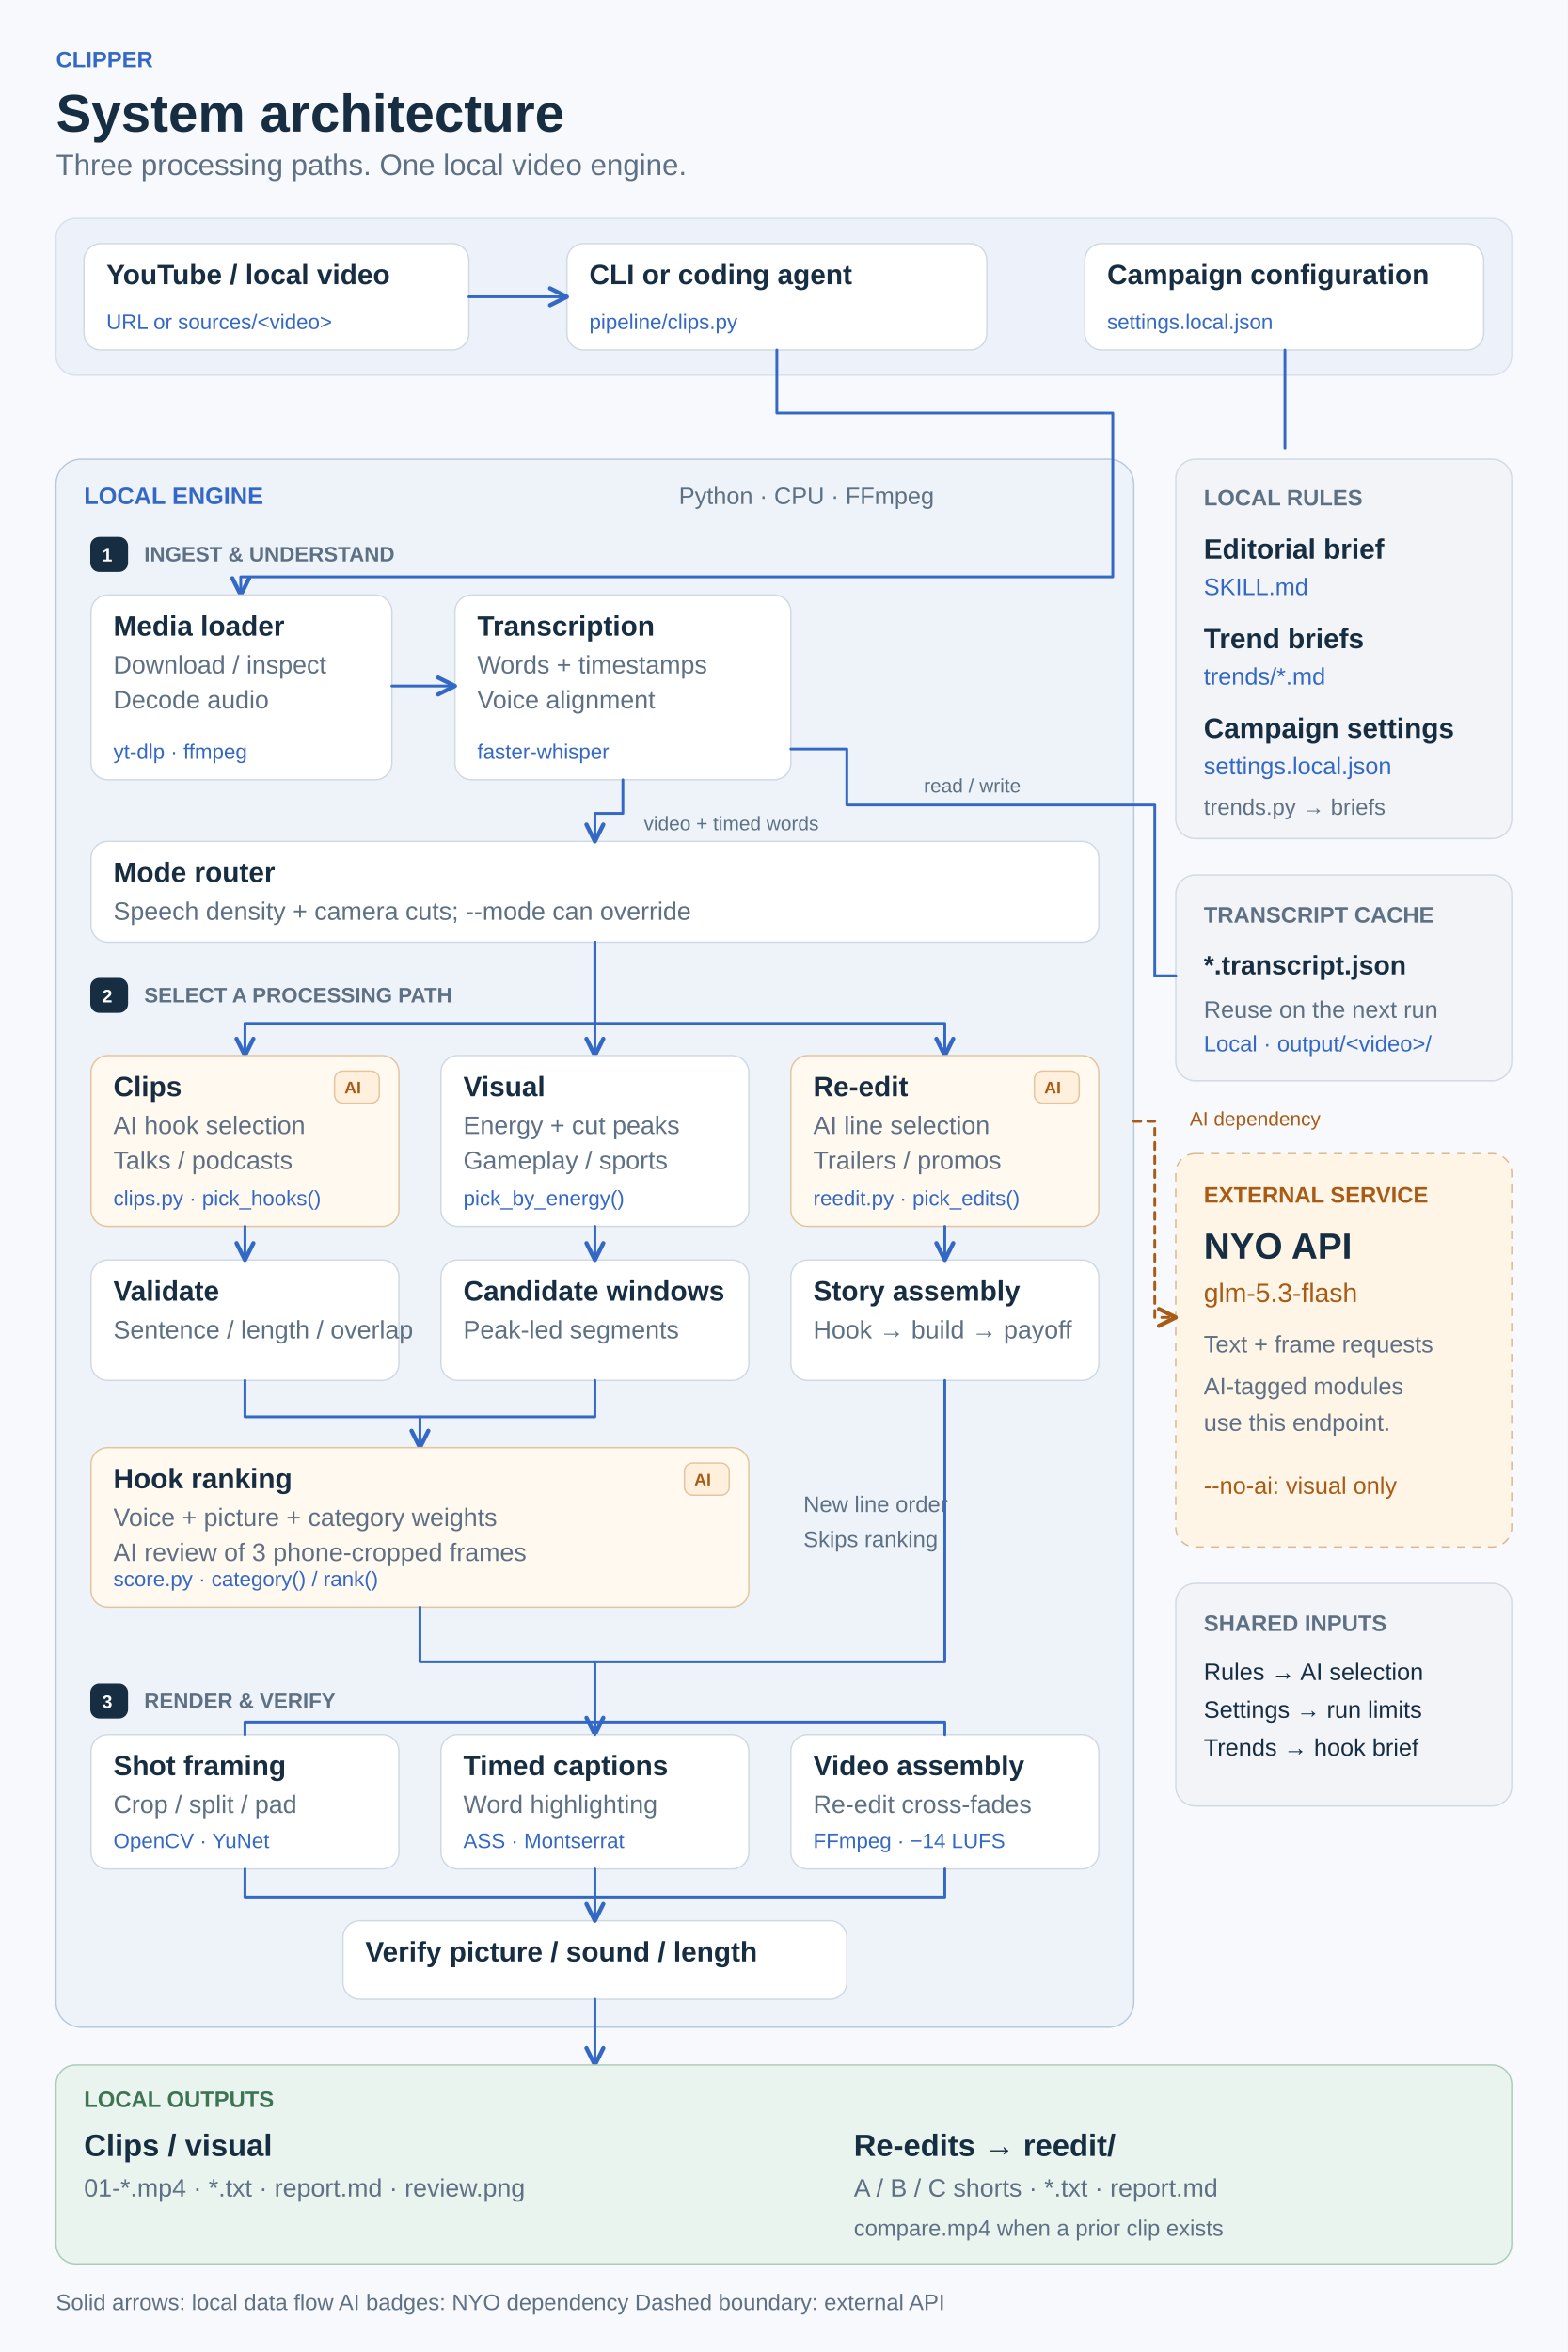
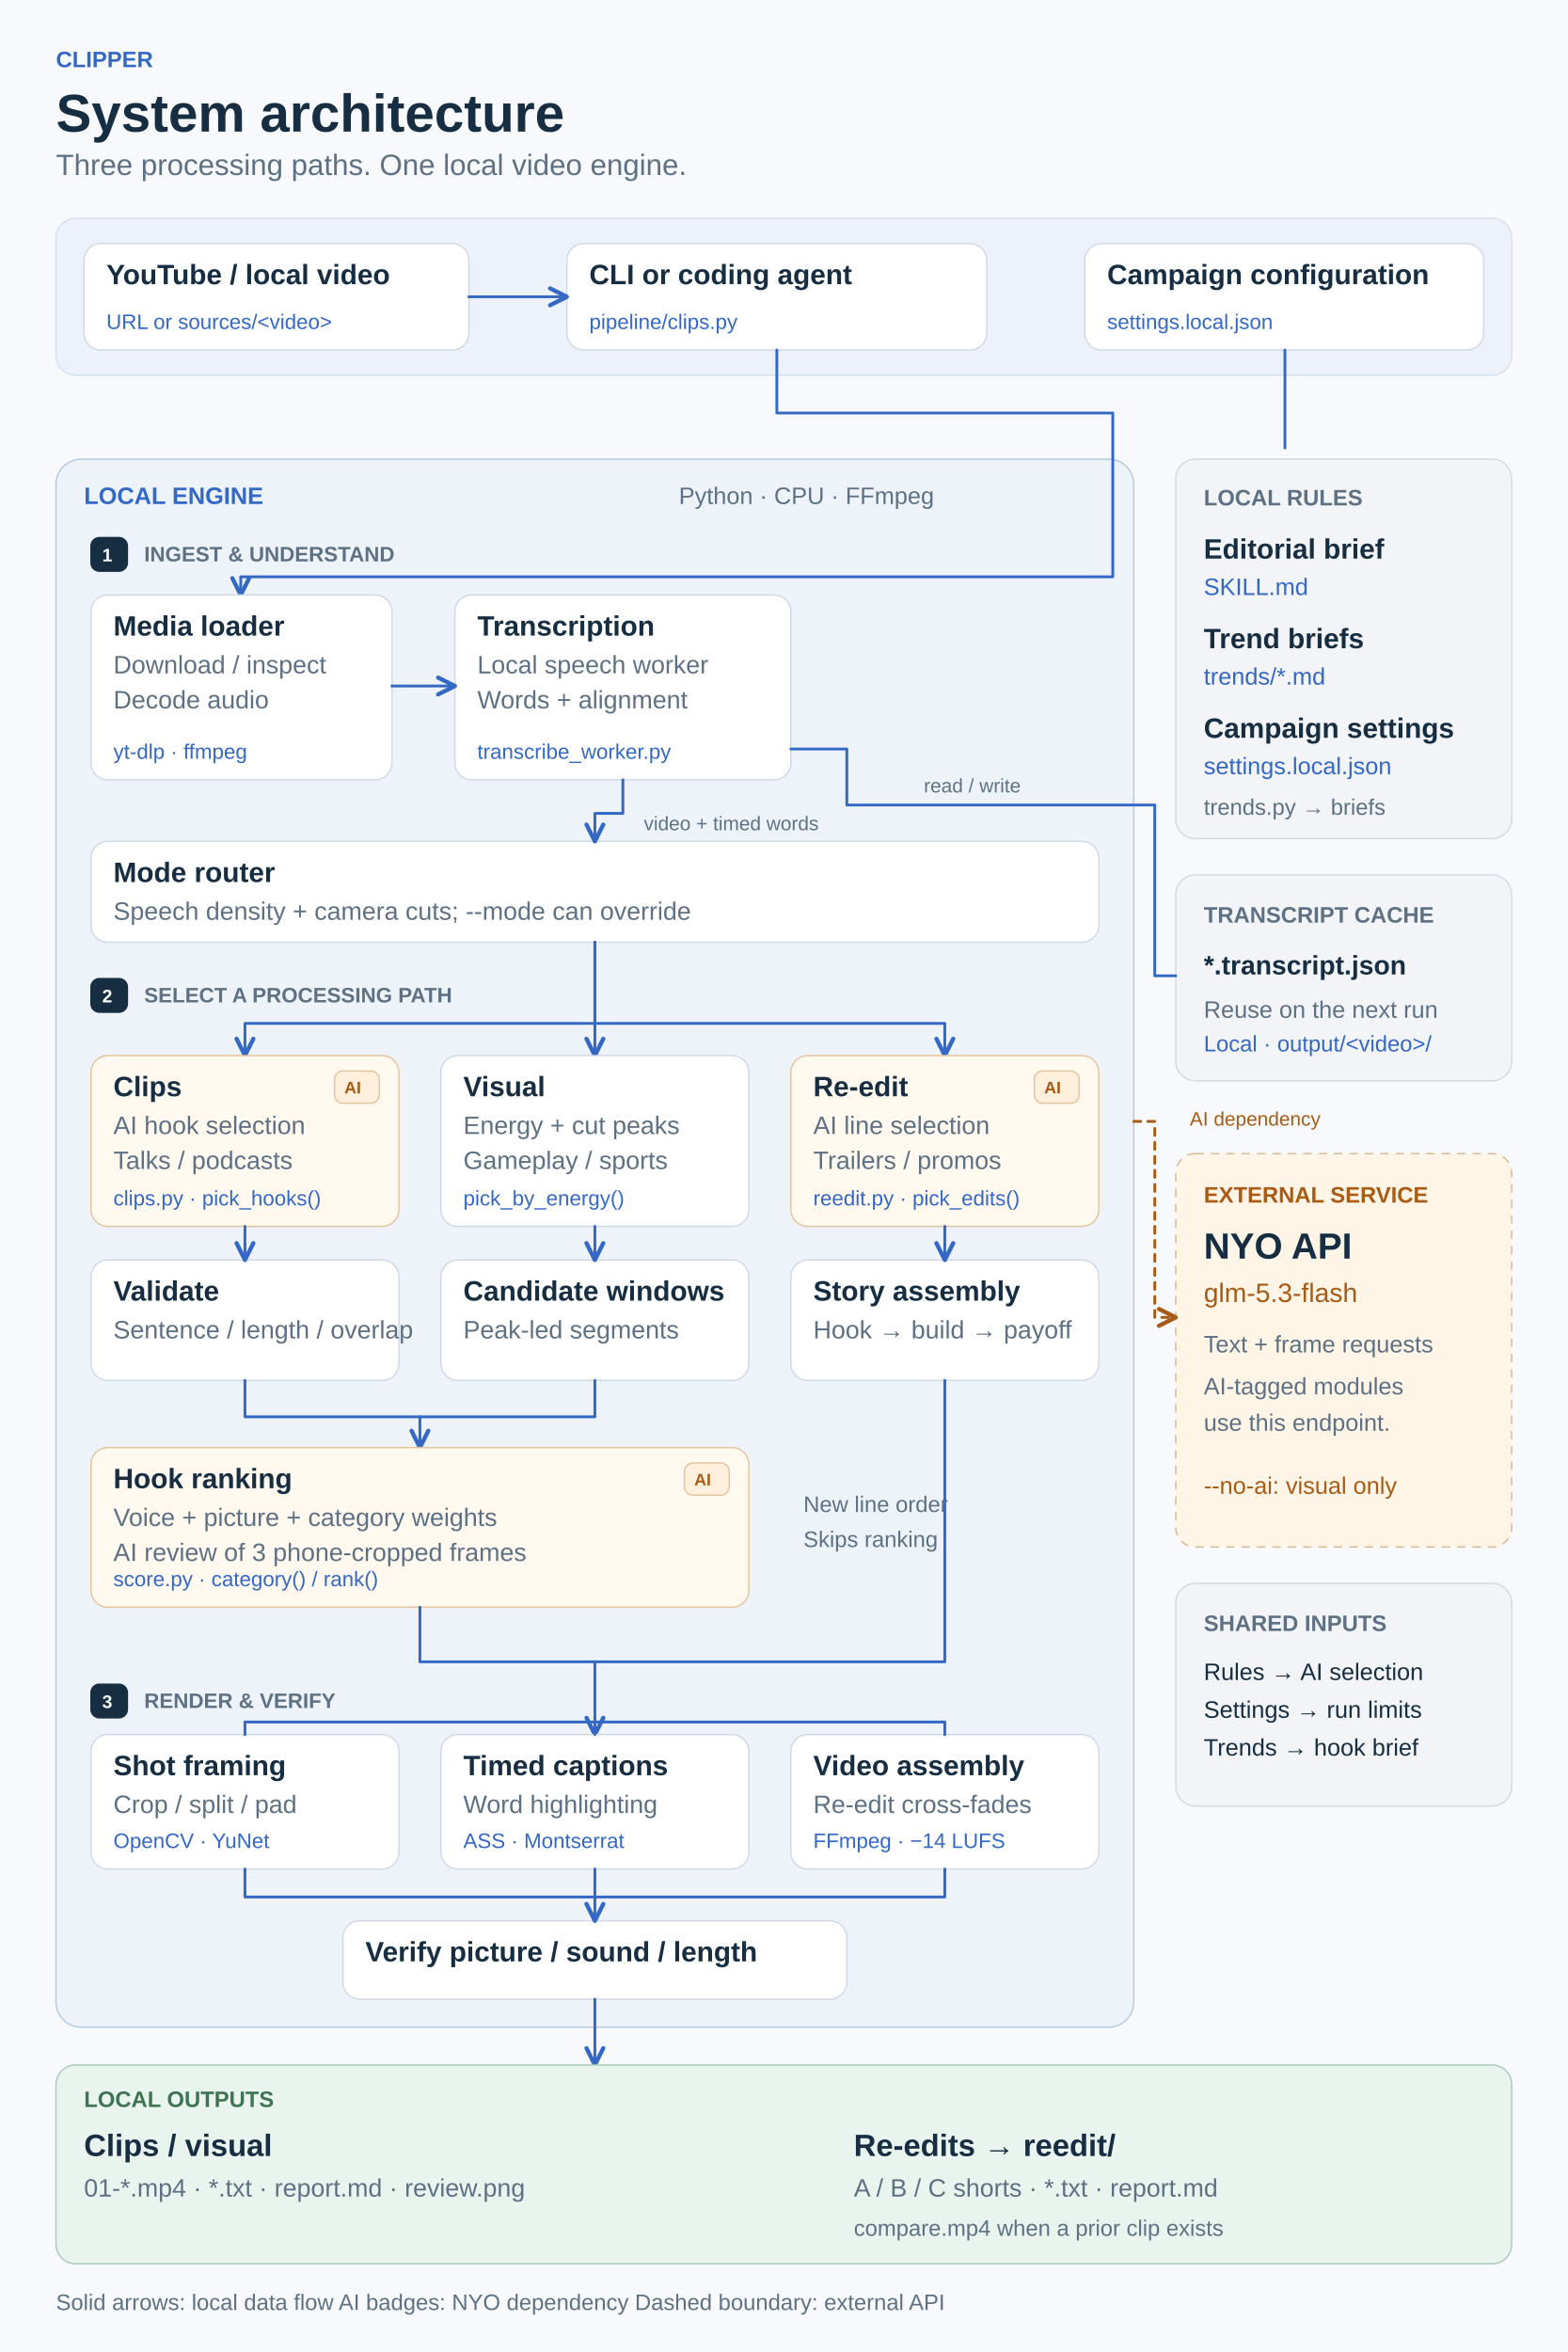
<svg xmlns="http://www.w3.org/2000/svg" width="1120" height="1680" viewBox="0 0 1120 1680" role="img" aria-labelledby="title desc">
  <defs>
    <marker id="arrow" markerWidth="8" markerHeight="8" refX="7" refY="4" orient="auto-start-reverse">
      <path d="M1 1L7 4L1 7" fill="none" stroke="#3468C5" stroke-width="1.5" />
    </marker>
    <marker id="aiarrow" markerWidth="8" markerHeight="8" refX="7" refY="4" orient="auto-start-reverse">
      <path d="M1 1L7 4L1 7" fill="none" stroke="#A85B15" stroke-width="1.5" />
    </marker>
    <style>text{font-family:Arial,Helvetica,sans-serif;fill:#172E42}.small{fill:#5E7184}path,line{stroke-linejoin:round;stroke-linecap:round}</style>
  </defs>
  <rect width="1120" height="1680" fill="#F7F9FC" />
  <text x="40" y="48" font-size="16" font-weight="700" style="fill:#3468C5">CLIPPER</text>
  <text x="40" y="94" font-size="38" font-weight="700" style="fill:#172E42">System architecture</text>
  <text x="40" y="125" font-size="21" style="fill:#5E7184">Three processing paths. One local video engine.</text>
  <rect x="40" y="156" width="1040" height="112" rx="14" fill="#EDF2FA" stroke="#D6E0EF" />
  <rect x="60" y="174" width="275" height="76" rx="12" fill="#FFFFFF" stroke="#CFD9E4" />
  <text x="76" y="203" font-size="20" font-weight="700" style="fill:#172E42">YouTube / local video</text>
  <text x="76" y="235" font-size="15" style="fill:#3468C5">URL or sources/&lt;video&gt;</text>
  <rect x="405" y="174" width="300" height="76" rx="12" fill="#FFFFFF" stroke="#CFD9E4" />
  <text x="421" y="203" font-size="20" font-weight="700" style="fill:#172E42">CLI or coding agent</text>
  <text x="421" y="235" font-size="15" style="fill:#3468C5">pipeline/clips.py</text>
  <rect x="775" y="174" width="285" height="76" rx="12" fill="#FFFFFF" stroke="#CFD9E4" />
  <text x="791" y="203" font-size="20" font-weight="700" style="fill:#172E42">Campaign configuration</text>
  <text x="791" y="235" font-size="15" style="fill:#3468C5">settings.local.json</text>
  <path d="M335 212 L405 212" fill="none" stroke="#3468C5" stroke-width="2" marker-end="url(#arrow)" />
  <path d="M918 250 L918 320" fill="none" stroke="#3468C5" stroke-width="2" />
  <rect x="40" y="328" width="770" height="1120" rx="18" fill="#EEF3FA" stroke="#B7CADD" />
  <text x="60" y="360" font-size="17" font-weight="700" style="fill:#3468C5">LOCAL ENGINE</text>
  <text x="485" y="360" font-size="17" style="fill:#5E7184">Python · CPU · FFmpeg</text>
  <rect x="65" y="384" width="26" height="24" rx="6" fill="#172E42" stroke="#172E42" />
  <text x="73" y="401" font-size="13" font-weight="700" style="fill:#FFFFFF">1</text>
  <text x="103" y="401" font-size="15" font-weight="700" style="fill:#5E7184">INGEST &amp; UNDERSTAND</text>
  <path d="M555 250 L555 295 L795 295 L795 412 L172 412 L172 425" fill="none" stroke="#3468C5" stroke-width="2" marker-end="url(#arrow)" />
  <rect x="65" y="425" width="215" height="132" rx="12" fill="#FFFFFF" stroke="#CFD9E4" />
  <text x="81" y="454" font-size="20" font-weight="700" style="fill:#172E42">Media loader</text>
  <text x="81" y="481" font-size="18" style="fill:#5E7184">Download / inspect</text>
  <text x="81" y="506" font-size="18" style="fill:#5E7184">Decode audio</text>
  <text x="81" y="542" font-size="15" style="fill:#3468C5">yt-dlp · ffmpeg</text>
  <rect x="325" y="425" width="240" height="132" rx="12" fill="#FFFFFF" stroke="#CFD9E4" />
  <text x="341" y="454" font-size="20" font-weight="700" style="fill:#172E42">Transcription</text>
-   <text x="341" y="481" font-size="18" style="fill:#5E7184">Words + timestamps</text>
-   <text x="341" y="506" font-size="18" style="fill:#5E7184">Voice alignment</text>
-   <text x="341" y="542" font-size="15" style="fill:#3468C5">faster-whisper</text>
+   <text x="341" y="481" font-size="18" style="fill:#5E7184">Local speech worker</text>
+   <text x="341" y="506" font-size="18" style="fill:#5E7184">Words + alignment</text>
+   <text x="341" y="542" font-size="15" style="fill:#3468C5">transcribe_worker.py</text>
  <path d="M280 490 L325 490" fill="none" stroke="#3468C5" stroke-width="2" marker-end="url(#arrow)" />
  <rect x="65" y="601" width="720" height="72" rx="12" fill="#FFFFFF" stroke="#CFD9E4" />
  <text x="81" y="630" font-size="20" font-weight="700" style="fill:#172E42">Mode router</text>
  <text x="81" y="657" font-size="18" style="fill:#5E7184">Speech density + camera cuts; --mode can override</text>
  <path d="M445 557 L445 581 L425 581 L425 601" fill="none" stroke="#3468C5" stroke-width="2" marker-end="url(#arrow)" />
  <text x="460" y="593" font-size="14" style="fill:#5E7184">video + timed words</text>
  <rect x="840" y="328" width="240" height="271" rx="14" fill="#F2F4F7" stroke="#D2DAE4" />
  <text x="860" y="361" font-size="16" font-weight="700" style="fill:#5E7184">LOCAL RULES</text>
  <text x="860" y="399" font-size="20" font-weight="700" style="fill:#172E42">Editorial brief</text>
  <text x="860" y="425" font-size="17" style="fill:#3468C5">SKILL.md</text>
  <text x="860" y="463" font-size="20" font-weight="700" style="fill:#172E42">Trend briefs</text>
  <text x="860" y="489" font-size="17" style="fill:#3468C5">trends/*.md</text>
  <text x="860" y="527" font-size="20" font-weight="700" style="fill:#172E42">Campaign settings</text>
  <text x="860" y="553" font-size="17" style="fill:#3468C5">settings.local.json</text>
  <text x="860" y="582" font-size="16" style="fill:#5E7184">trends.py → briefs</text>
  <rect x="840" y="625" width="240" height="147" rx="14" fill="#F2F4F7" stroke="#D2DAE4" />
  <text x="860" y="659" font-size="16" font-weight="700" style="fill:#5E7184">TRANSCRIPT CACHE</text>
  <text x="860" y="696" font-size="19" font-weight="700" style="fill:#172E42">*.transcript.json</text>
  <text x="860" y="727" font-size="17" style="fill:#5E7184">Reuse on the next run</text>
  <text x="860" y="751" font-size="16" style="fill:#3468C5">Local · output/&lt;video&gt;/</text>
  <path d="M565 535 L605 535 L605 575 L825 575 L825 697 L840 697" fill="none" stroke="#3468C5" stroke-width="2" />
  <text x="660" y="566" font-size="14" style="fill:#5E7184">read / write</text>
  <rect x="65" y="699" width="26" height="24" rx="6" fill="#172E42" stroke="#172E42" />
  <text x="73" y="716" font-size="13" font-weight="700" style="fill:#FFFFFF">2</text>
  <text x="103" y="716" font-size="15" font-weight="700" style="fill:#5E7184">SELECT A PROCESSING PATH</text>
  <path d="M425 673 L425 731 L175 731 L175 754" fill="none" stroke="#3468C5" stroke-width="2" marker-end="url(#arrow)" />
  <path d="M425 673 L425 731 L425 731 L425 754" fill="none" stroke="#3468C5" stroke-width="2" marker-end="url(#arrow)" />
  <path d="M425 673 L425 731 L675 731 L675 754" fill="none" stroke="#3468C5" stroke-width="2" marker-end="url(#arrow)" />
  <rect x="65" y="754" width="220" height="122" rx="12" fill="#FFF9F0" stroke="#E3C49C" />
  <text x="81" y="783" font-size="20" font-weight="700" style="fill:#172E42">Clips</text>
  <rect x="239" y="765" width="32" height="23" rx="6" fill="#FFF0DD" stroke="#E6C39C" />
  <text x="246" y="781" font-size="12" font-weight="700" style="fill:#A85B15">AI</text>
  <text x="81" y="810" font-size="18" style="fill:#5E7184">AI hook selection</text>
  <text x="81" y="835" font-size="18" style="fill:#5E7184">Talks / podcasts</text>
  <text x="81" y="861" font-size="15" style="fill:#3468C5">clips.py · pick_hooks()</text>
  <rect x="315" y="754" width="220" height="122" rx="12" fill="#FFFFFF" stroke="#CFD9E4" />
  <text x="331" y="783" font-size="20" font-weight="700" style="fill:#172E42">Visual</text>
  <text x="331" y="810" font-size="18" style="fill:#5E7184">Energy + cut peaks</text>
  <text x="331" y="835" font-size="18" style="fill:#5E7184">Gameplay / sports</text>
  <text x="331" y="861" font-size="15" style="fill:#3468C5">pick_by_energy()</text>
  <rect x="565" y="754" width="220" height="122" rx="12" fill="#FFF9F0" stroke="#E3C49C" />
  <text x="581" y="783" font-size="20" font-weight="700" style="fill:#172E42">Re-edit</text>
  <rect x="739" y="765" width="32" height="23" rx="6" fill="#FFF0DD" stroke="#E6C39C" />
  <text x="746" y="781" font-size="12" font-weight="700" style="fill:#A85B15">AI</text>
  <text x="581" y="810" font-size="18" style="fill:#5E7184">AI line selection</text>
  <text x="581" y="835" font-size="18" style="fill:#5E7184">Trailers / promos</text>
  <text x="581" y="861" font-size="15" style="fill:#3468C5">reedit.py · pick_edits()</text>
  <rect x="65" y="900" width="220" height="86" rx="12" fill="#FFFFFF" stroke="#CFD9E4" />
  <text x="81" y="929" font-size="20" font-weight="700" style="fill:#172E42">Validate</text>
  <text x="81" y="956" font-size="18" style="fill:#5E7184">Sentence / length / overlap</text>
  <rect x="315" y="900" width="220" height="86" rx="12" fill="#FFFFFF" stroke="#CFD9E4" />
  <text x="331" y="929" font-size="20" font-weight="700" style="fill:#172E42">Candidate windows</text>
  <text x="331" y="956" font-size="18" style="fill:#5E7184">Peak-led segments</text>
  <rect x="565" y="900" width="220" height="86" rx="12" fill="#FFFFFF" stroke="#CFD9E4" />
  <text x="581" y="929" font-size="20" font-weight="700" style="fill:#172E42">Story assembly</text>
  <text x="581" y="956" font-size="18" style="fill:#5E7184">Hook → build → payoff</text>
  <path d="M175 876 L175 900" fill="none" stroke="#3468C5" stroke-width="2" marker-end="url(#arrow)" />
  <path d="M425 876 L425 900" fill="none" stroke="#3468C5" stroke-width="2" marker-end="url(#arrow)" />
  <path d="M675 876 L675 900" fill="none" stroke="#3468C5" stroke-width="2" marker-end="url(#arrow)" />
  <path d="M175 986 L175 1012 L300 1012 L300 1034" fill="none" stroke="#3468C5" stroke-width="2" marker-end="url(#arrow)" />
  <path d="M425 986 L425 1012 L300 1012" fill="none" stroke="#3468C5" stroke-width="2" />
  <rect x="65" y="1034" width="470" height="114" rx="12" fill="#FFF9F0" stroke="#E3C49C" />
  <text x="81" y="1063" font-size="20" font-weight="700" style="fill:#172E42">Hook ranking</text>
  <rect x="489" y="1045" width="32" height="23" rx="6" fill="#FFF0DD" stroke="#E6C39C" />
  <text x="496" y="1061" font-size="12" font-weight="700" style="fill:#A85B15">AI</text>
  <text x="81" y="1090" font-size="18" style="fill:#5E7184">Voice + picture + category weights</text>
  <text x="81" y="1115" font-size="18" style="fill:#5E7184">AI review of 3 phone-cropped frames</text>
  <text x="81" y="1133" font-size="15" style="fill:#3468C5">score.py · category() / rank()</text>
  <path d="M675 986 L675 1187 L425 1187" fill="none" stroke="#3468C5" stroke-width="2" />
  <text x="574" y="1080" font-size="16" style="fill:#5E7184">New line order</text>
  <text x="574" y="1105" font-size="16" style="fill:#5E7184">Skips ranking</text>
  <path d="M300 1148 L300 1187 L425 1187 L425 1239" fill="none" stroke="#3468C5" stroke-width="2" marker-end="url(#arrow)" />
  <rect x="840" y="824" width="240" height="281" rx="14" fill="#FFF5E7" stroke="#D8B98F" stroke-dasharray="6 5" />
  <text x="860" y="859" font-size="16" font-weight="700" style="fill:#A85B15">EXTERNAL SERVICE</text>
  <text x="860" y="899" font-size="26" font-weight="700" style="fill:#172E42">NYO API</text>
  <text x="860" y="930" font-size="19" style="fill:#A85B15">glm-5.3-flash</text>
  <text x="860" y="966" font-size="17" style="fill:#5E7184">Text + frame requests</text>
  <text x="860" y="996" font-size="17" style="fill:#5E7184">AI-tagged modules</text>
  <text x="860" y="1022" font-size="17" style="fill:#5E7184">use this endpoint.</text>
  <text x="860" y="1067" font-size="17" style="fill:#A85B15">--no-ai: visual only</text>
  <path d="M810 801 L825 801 L825 941 L840 941" fill="none" stroke="#A85B15" stroke-width="2" stroke-dasharray="5 5" marker-end="url(#aiarrow)" />
  <text x="850" y="804" font-size="14" style="fill:#A85B15">AI dependency</text>
  <rect x="840" y="1131" width="240" height="159" rx="14" fill="#F2F4F7" stroke="#D2DAE4" />
  <text x="860" y="1165" font-size="16" font-weight="700" style="fill:#5E7184">SHARED INPUTS</text>
  <text x="860" y="1200" font-size="17" style="fill:#172E42">Rules → AI selection</text>
  <text x="860" y="1227" font-size="17" style="fill:#172E42">Settings → run limits</text>
  <text x="860" y="1254" font-size="17" style="fill:#172E42">Trends → hook brief</text>
  <rect x="65" y="1203" width="26" height="24" rx="6" fill="#172E42" stroke="#172E42" />
  <text x="73" y="1220" font-size="13" font-weight="700" style="fill:#FFFFFF">3</text>
  <text x="103" y="1220" font-size="15" font-weight="700" style="fill:#5E7184">RENDER &amp; VERIFY</text>
  <rect x="65" y="1239" width="220" height="96" rx="12" fill="#FFFFFF" stroke="#CFD9E4" />
  <text x="81" y="1268" font-size="20" font-weight="700" style="fill:#172E42">Shot framing</text>
  <text x="81" y="1295" font-size="18" style="fill:#5E7184">Crop / split / pad</text>
  <text x="81" y="1320" font-size="15" style="fill:#3468C5">OpenCV · YuNet</text>
  <rect x="315" y="1239" width="220" height="96" rx="12" fill="#FFFFFF" stroke="#CFD9E4" />
  <text x="331" y="1268" font-size="20" font-weight="700" style="fill:#172E42">Timed captions</text>
  <text x="331" y="1295" font-size="18" style="fill:#5E7184">Word highlighting</text>
  <text x="331" y="1320" font-size="15" style="fill:#3468C5">ASS · Montserrat</text>
  <rect x="565" y="1239" width="220" height="96" rx="12" fill="#FFFFFF" stroke="#CFD9E4" />
  <text x="581" y="1268" font-size="20" font-weight="700" style="fill:#172E42">Video assembly</text>
  <text x="581" y="1295" font-size="18" style="fill:#5E7184">Re-edit cross-fades</text>
  <text x="581" y="1320" font-size="15" style="fill:#3468C5">FFmpeg · −14 LUFS</text>
  <path d="M425 1239 L425 1230 L175 1230 L175 1239" fill="none" stroke="#3468C5" stroke-width="2" />
  <path d="M425 1230 L675 1230 L675 1239" fill="none" stroke="#3468C5" stroke-width="2" />
  <path d="M175 1335 L175 1355 L425 1355" fill="none" stroke="#3468C5" stroke-width="2" />
  <path d="M425 1335 L425 1355 L425 1355" fill="none" stroke="#3468C5" stroke-width="2" />
  <path d="M675 1335 L675 1355 L425 1355" fill="none" stroke="#3468C5" stroke-width="2" />
  <rect x="245" y="1372" width="360" height="56" rx="12" fill="#FFFFFF" stroke="#CFD9E4" />
  <text x="261" y="1401" font-size="20" font-weight="700" style="fill:#172E42">Verify picture / sound / length</text>
  <path d="M425 1355 L425 1372" fill="none" stroke="#3468C5" stroke-width="2" marker-end="url(#arrow)" />
  <path d="M425 1428 L425 1475" fill="none" stroke="#3468C5" stroke-width="2" marker-end="url(#arrow)" />
  <rect x="40" y="1475" width="1040" height="142" rx="14" fill="#EAF4EE" stroke="#ABCAB8" />
  <text x="60" y="1505" font-size="16" font-weight="700" style="fill:#3D7554">LOCAL OUTPUTS</text>
  <text x="60" y="1540" font-size="22" font-weight="700" style="fill:#172E42">Clips / visual</text>
  <text x="60" y="1569" font-size="18" style="fill:#5E7184">01-*.mp4 · *.txt · report.md · review.png</text>
  <text x="610" y="1540" font-size="22" font-weight="700" style="fill:#172E42">Re-edits → reedit/</text>
  <text x="610" y="1569" font-size="18" style="fill:#5E7184">A / B / C shorts · *.txt · report.md</text>
  <text x="610" y="1597" font-size="16" style="fill:#5E7184">compare.mp4 when a prior clip exists</text>
  <text x="40" y="1650" font-size="16" style="fill:#5E7184">Solid arrows: local data flow     AI badges: NYO dependency     Dashed boundary: external API</text>
</svg>
